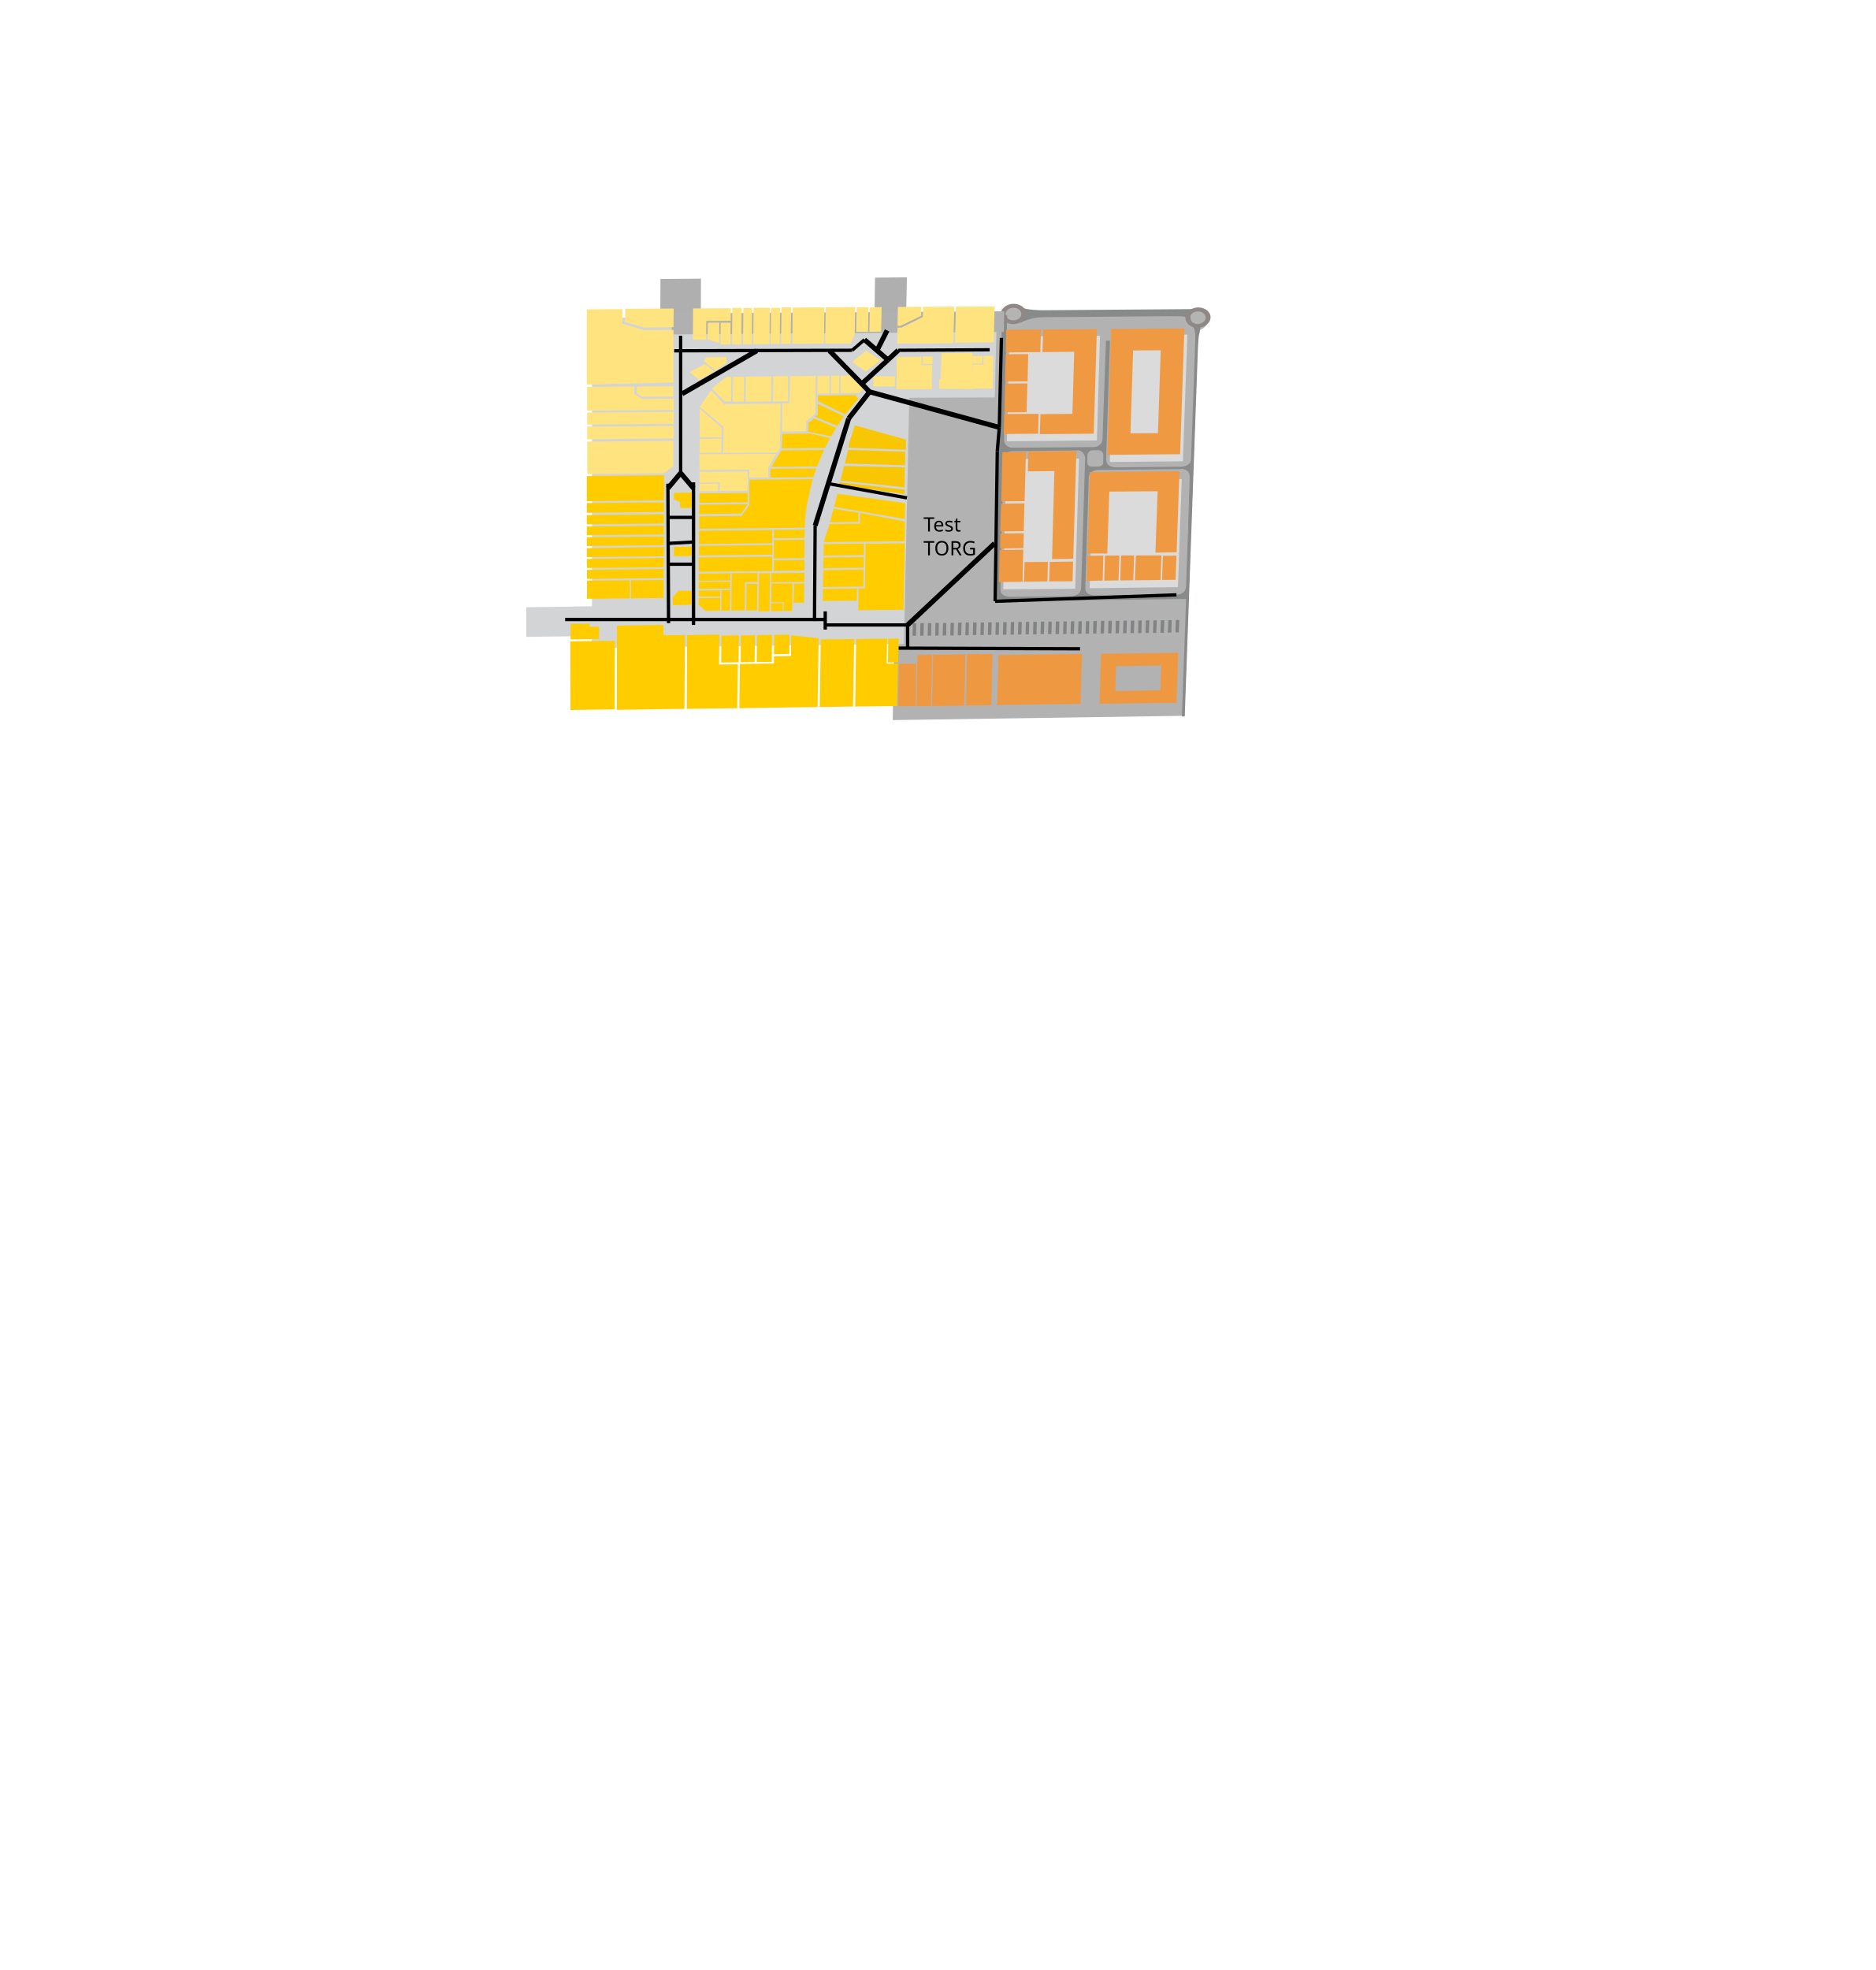
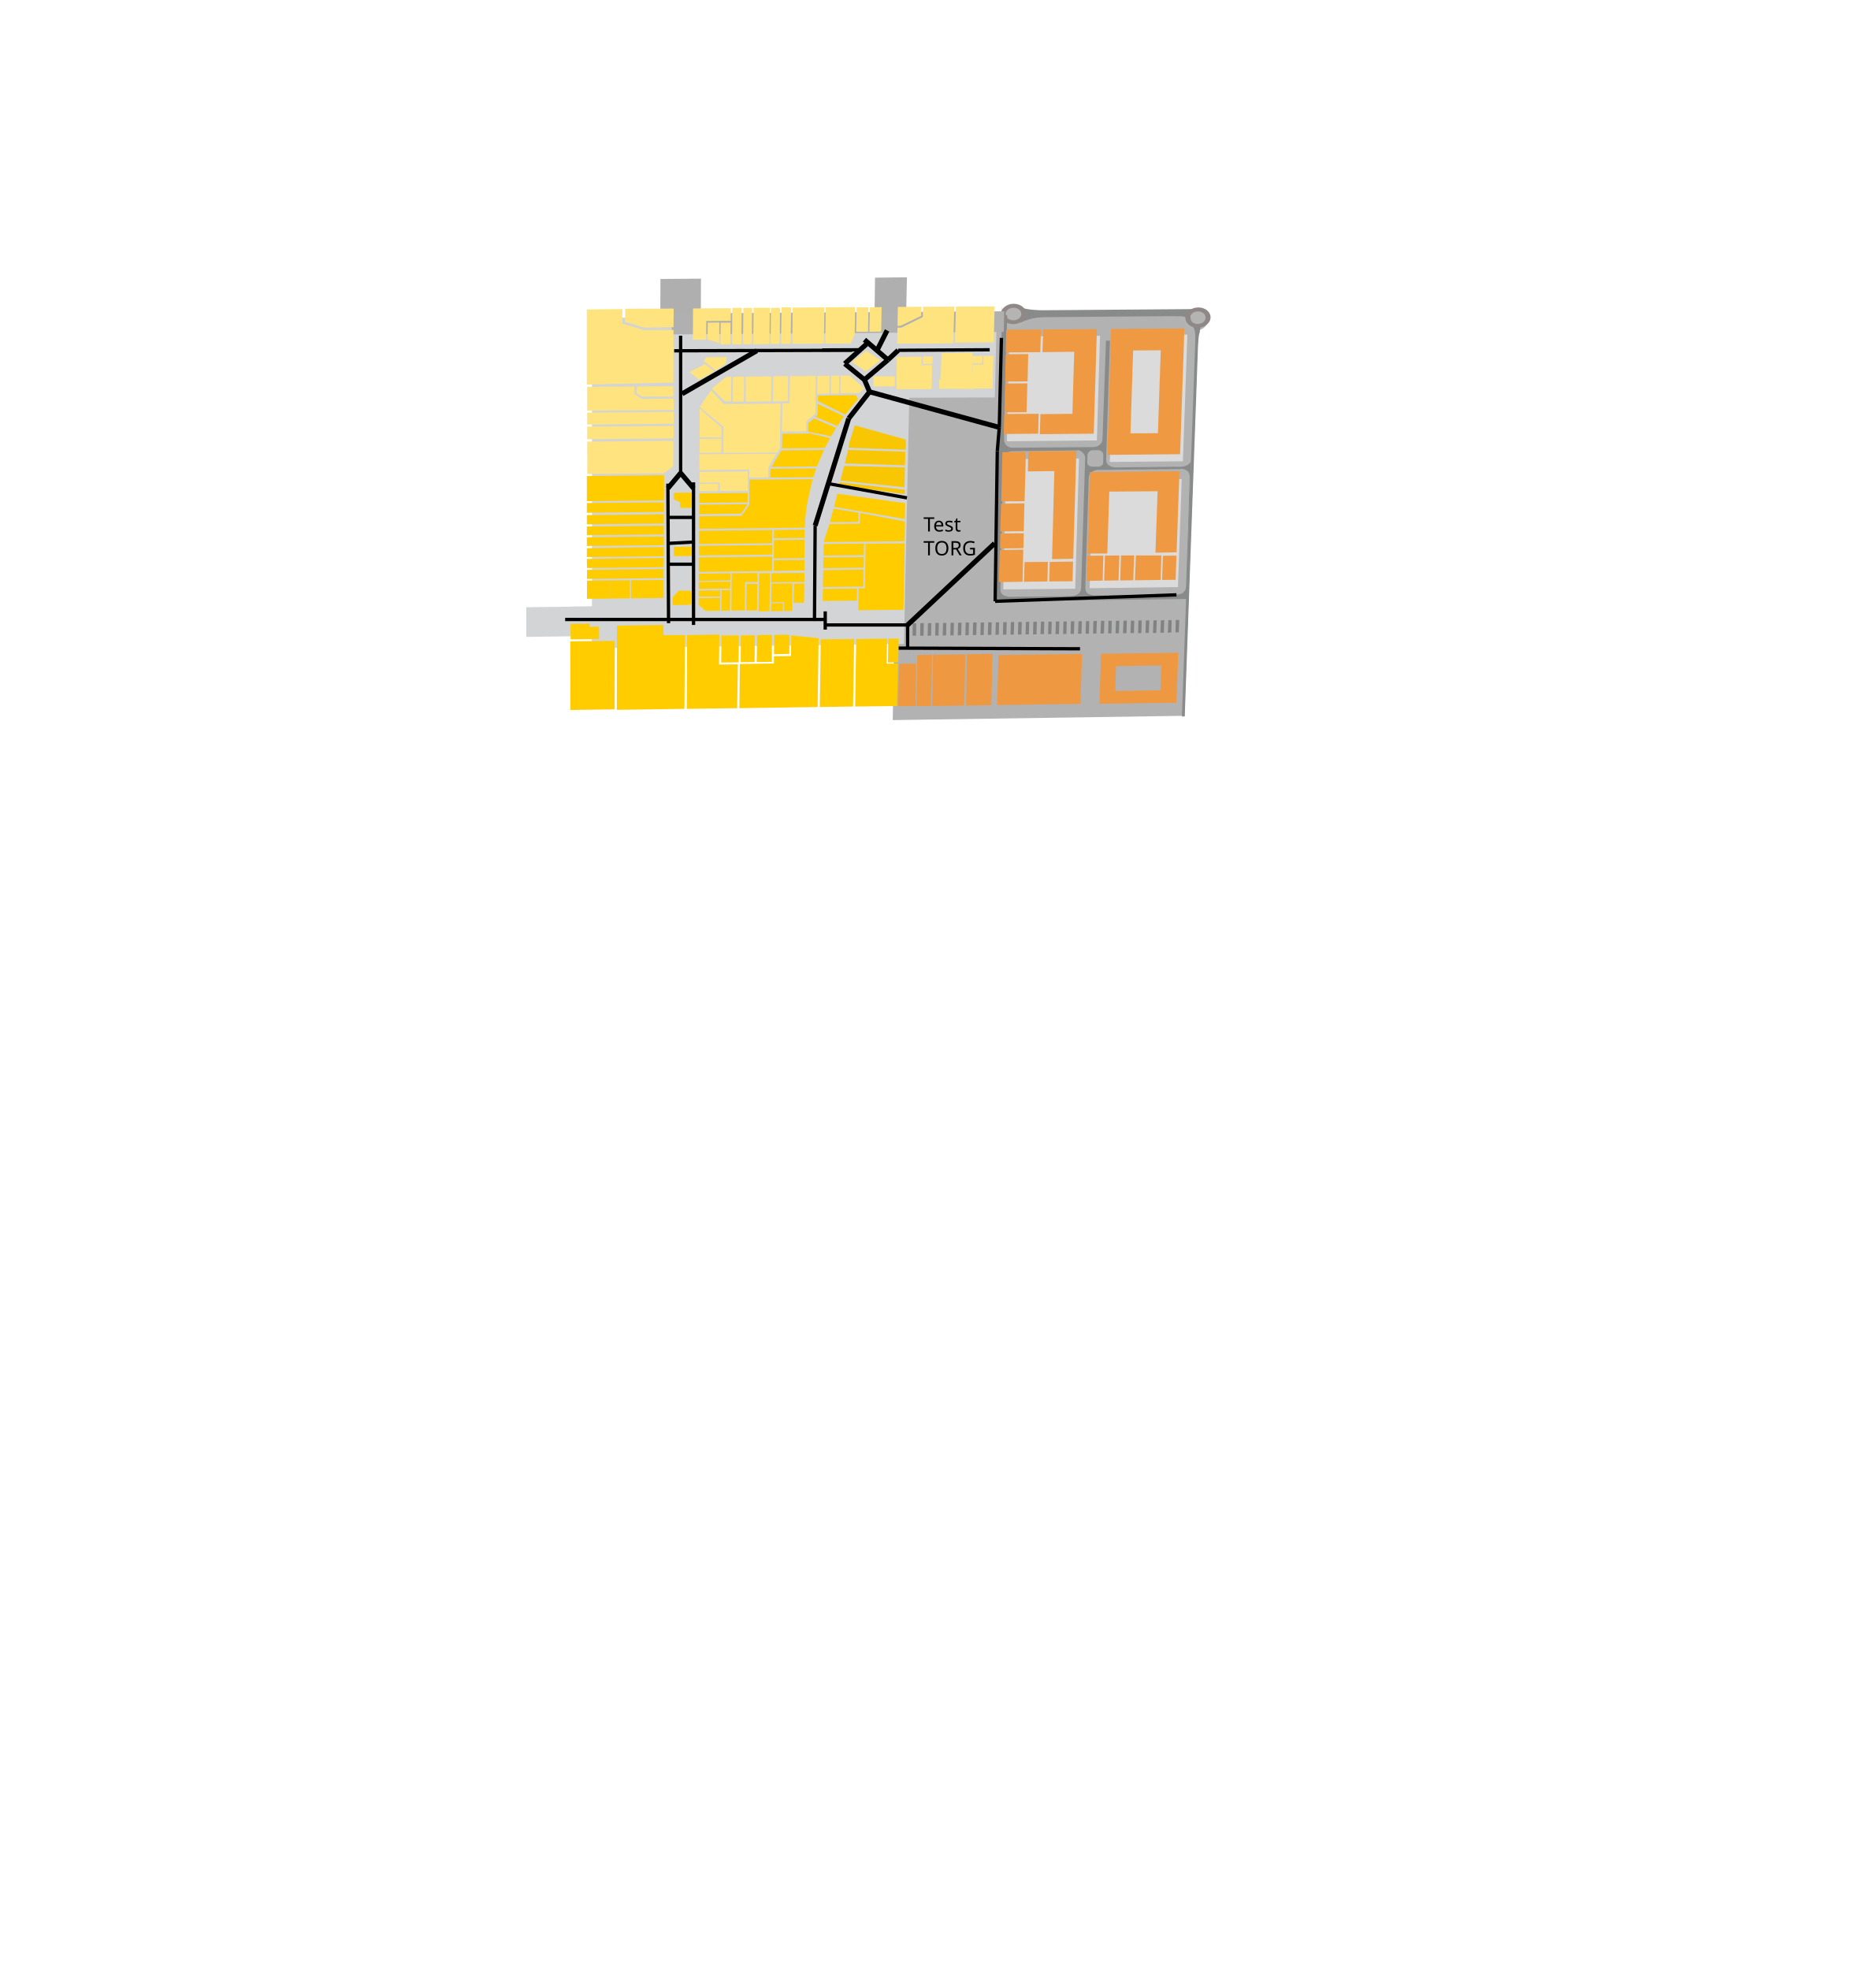
<svg xmlns="http://www.w3.org/2000/svg" version="1.1" id="svgroot" x="0px" y="0px" viewBox="261 -199.6 1133.9 1190.6" style="enable-background:new 261 -199.6 1133.9 1190.6;" xml:space="preserve">
  <g id="Layer_0">
    <g id="Level1_Floor">
      <polygon style="fill:#B2B2B2;" points="800.6,235.6 804.9,-5.3 869.4,-5.7 869.2,-9 985.5,-9.9 976.9,233   " />
      <path style="fill:#B4B4B3;" d="M874.3-1.7c-4,0-7.2-2.8-7.1-6.2c0.1-3.5,3.4-6.3,7.4-6.3s7.2,2.8,7.1,6.2    C881.6-4.5,878.3-1.7,874.3-1.7" />
      <path style="fill:#B4B4B3;" d="M983.8,0.1c-4,0-7.1-2.8-7-6.2c0.1-3.5,3.5-6.3,7.4-6.3c4,0,7.1,2.8,7,6.2    C991.1-2.7,987.8,0.1,983.8,0.1" />
      <path style="fill:#898A8A;" d="M866.3,6.6c0.2-9.3,0.3-17.6,0.4-21.4c-0.1,4.7,2.9,5.9,3.1,6l-1.9,75l0.1,1l0.3,0.9l0.4,0.8    l0.6,0.7l0.8,0.6l0.9,0.4l0.9,0.3l1,0.1l49.2-0.4l1-0.1l1-0.3l0.9-0.5l0.8-0.6l0.7-0.7l0.5-0.8l0.3-0.9l0.1-1l2.1-59.4    c0.1,0,0.6,0,2.4,0c-0.1,2.4-2.2,68.3-2.3,71.7l0.1,1.1l0.3,1.1l0.6,0.9l0.7,0.6l0.9,0.5l0.9,0.3l1.1,0.3l1.1,0.1l34.8-0.4h5.1    l0.9-0.1l1.1-0.3l0.9-0.3l0.9-0.5l0.8-0.6l0.7-0.9l0.4-1.1l-2.6,79.9l-0.1,3.8l-115.7,1.4C862.6,159.6,866.1,11.8,866.3,6.6     M974.4,83.9L924,84.4l-1.1,0.3L922,85l-0.9,0.5l-0.8,0.6l-0.7,0.9l-0.4,1.1l-0.1,1.1l-2.1,66.5l0.1,1.1l0.3,1l0.6,0.8l0.7,0.6    l0.9,0.4l0.9,0.3l1.1,0.3l1.1,0.1l49.4-0.4l2.2-0.5l0.7-0.2l0.9-0.5l0.7-0.6l0.7-0.9l0.4-1.1l0.2-1.1l1.2-33.8l1-32.7l-0.1-1.1    l-0.3-1.1l-0.6-0.9l-0.7-0.6l-0.9-0.5l-0.9-0.3l-1.1-0.3L974.4,83.9 M867.7,77.1l-0.1,0.8l-1.9,78.6l0.1,1.1l0.3,1l0.6,0.8    l0.7,0.6l0.9,0.4l0.9,0.3l1.1,0.3l1.1,0.1l37.1-0.4l1.1-0.1l1.1-0.3l0.9-0.3l0.9-0.5l0.7-0.6l0.7-0.9l0.4-1.1l0.2-1.5l2.4-78.1    l-0.1-0.8l-0.2-0.8l-0.4-0.8l-0.5-0.7l-0.6-0.6l-0.7-0.5l-0.8-0.4l-0.8-0.2l-0.8,0.1l-39.2,0.5l-0.9,0.1l-0.9,0.2l-0.8,0.4    l-0.7,0.5l-0.6,0.6l-0.5,0.7l-0.4,0.8L867.7,77.1 M918.3,75.3l-0.1,4.9c0,1.2,1.3,2.2,2.9,2.2h3.7c1.6,0,3-1,3-2.2l0.1-4.9    c0-1.2-1.2-2.8-2.9-2.8h-3.7C919.8,72.5,918.4,74.1,918.3,75.3 M973,159.8l0.8-0.2l-1.4,0.3L973,159.8" />
      <path style="fill:#898A8A;" d="M879.2-8.7c0.5-3.1-1.3-3.7-1.2-5.3c3.3,1.8,11.5,1.9,13.4,1.9l91.7-0.7c1.8,0-2.4,2.5-2.6,4.1    c-0.1,0.6,0.2,3.1,1.2,4.1s4.7,1.3,4.8,1.9c0.2,3.4-0.9,4.5-1.1,8c-0.1,2.3-0.3,4.5-0.3,4.6c-7.1,198.6-7.9,221.5-8,223.5h-1.7    L983,19.5c0-0.6,0.5-11.9,0.5-15.1c0-5.6-1.2-6.9-4-8.7c-1.4-0.9-0.4-3.7-3.1-4c-1.5-0.2-4.2-0.2-7-0.2c-0.3,0-0.6,0-0.9,0    c-1.6,0-2.7,0-3.7,0l-72.6,0.6c-1.4,0-9.1,0.2-14.6,3.6C877.6-4.2,878.7-5.4,879.2-8.7" />
      <polygon style="fill:#AFAFAF;" points="789.6,-9.7 789.9,-31.8 809.2,-32 808.7,-9.9   " />
      <polygon style="fill:#AFAFAF;" points="660.1,-7.7 660.2,-31 684.7,-31.2 684.6,-7.9   " />
      <polygon style="fill:#D2D4D5;" points="579.1,185.3 579.1,167.4 609.9,167 610,184.9   " />
      <polygon style="fill:#D2D4D5;" points="618.7,192.1 618.7,181.5 607.3,181.6 607.2,167 618.8,166.8 618.8,-7.5 863.5,-9.2    862.3,40.6 810.6,40.8 807.4,189.6   " />
      <path style="fill:#8F8886;" d="M873.7-16c4.2,0,7.6,2.7,7.5,6.1s-3.6,6.2-7.8,6.2s-7.6-2.7-7.5-6.1S869.5-16,873.7-16 M873.5-6    c2.6,0,4.8-1.7,4.8-3.8c0.1-2.1-2-3.8-4.7-3.8c-2.6,0-4.8,1.7-4.8,3.8C868.8-7.7,870.9-6,873.5-6" />
      <path style="fill:#8F8886;" d="M985.3-13.8c4.2,0,7.5,2.7,7.4,6.1s-3.6,6.2-7.8,6.2s-7.5-2.7-7.4-6.1    C977.6-11,981.1-13.8,985.3-13.8 M984.9-3.8c2.6,0,4.8-1.7,4.8-3.8c0.1-2.1-2-3.8-4.6-3.8s-4.8,1.7-4.9,3.8    C980.3-5.5,982.3-3.8,984.9-3.8" />
      <path style="fill:#898A8A;" d="M985.1,10c-7.1,198.6-7.9,221.5-8,223.5C977.2,231.5,978,208.6,985.1,10" />
      <polygon style="fill:#DADBDA;" points="919.6,155.9 921.5,90.4 975.3,89.9 973,155.2   " />
      <polygon style="fill:#DADBDA;" points="867.4,156.6 869.3,77.9 913.2,77.5 910.9,156.2   " />
      <polygon style="fill:#DADBDA;" points="869.6,67.1 871.1,3.8 925.9,3.3 924,66.6   " />
      <polygon style="fill:#DADBDA;" points="931.8,79.6 934.2,3 978.7,2.6 976,79.2   " />
      <polygon style="fill:#B0B0B0;" points="667,2.5 667.1,-10.2 868,-11.5 867.7,1   " />
      <g>
        <polygon style="fill:#818283;" points="948.9,183 949.1,175.4 951.1,175.4 950.9,183    " />
        <polygon style="fill:#818283;" points="953.4,182.9 953.6,175.4 955.7,175.3 955.4,182.9    " />
        <polygon style="fill:#818283;" points="957.9,182.9 958.2,175.3 960.2,175.3 959.9,182.9    " />
        <polygon style="fill:#818283;" points="962.4,182.8 962.7,175.3 964.7,175.2 964.5,182.8    " />
        <polygon style="fill:#818283;" points="966.9,182.8 967.2,175.2 969.2,175.2 969,182.6    " />
        <polygon style="fill:#818283;" points="971.5,182.6 971.7,175.1 973.8,175.1 973.5,182.6    " />
        <polygon style="fill:#818283;" points="944.3,183 944.6,175.5 946.6,175.5 946.4,183    " />
        <polygon style="fill:#818283;" points="939.8,183.1 940.1,175.5 942.1,175.5 941.9,183.1    " />
        <polygon style="fill:#818283;" points="930.8,183.2 931,175.6 933,175.6 932.8,183.2    " />
        <polygon style="fill:#818283;" points="935.3,183.2 935.5,175.6 937.6,175.6 937.3,183.1    " />
        <polygon style="fill:#818283;" points="917.2,183.4 917.4,175.8 919.4,175.8 919.2,183.4    " />
        <polygon style="fill:#818283;" points="921.7,183.3 921.9,175.8 924,175.6 923.7,183.3    " />
        <polygon style="fill:#818283;" points="926.2,183.3 926.5,175.6 928.5,175.6 928.3,183.2    " />
        <polygon style="fill:#818283;" points="908.1,183.5 908.3,175.9 910.4,175.9 910.1,183.5    " />
        <polygon style="fill:#818283;" points="912.6,183.4 912.9,175.9 914.9,175.8 914.7,183.4    " />
        <polygon style="fill:#818283;" points="876.3,183.9 876.5,176.3 878.6,176.3 878.4,183.9    " />
        <polygon style="fill:#818283;" points="880.9,183.8 881.1,176.3 883.1,176.2 882.9,183.8    " />
        <polygon style="fill:#818283;" points="885.4,183.8 885.6,176.2 887.7,176.2 887.5,183.8    " />
        <polygon style="fill:#818283;" points="889.9,183.6 890.2,176.1 892.2,176.1 892,183.6    " />
        <polygon style="fill:#818283;" points="894.5,183.6 894.7,176.1 896.7,176.1 896.5,183.6    " />
        <polygon style="fill:#818283;" points="899,183.6 899.2,176 901.3,176 901.1,183.6    " />
        <polygon style="fill:#818283;" points="903.6,183.6 903.8,176 905.8,176 905.6,183.5    " />
        <polygon style="fill:#818283;" points="871.8,184 872,176.4 874,176.3 873.8,183.9    " />
        <polygon style="fill:#818283;" points="849,184.2 849.2,176.6 851.3,176.6 851.1,184.2    " />
        <polygon style="fill:#818283;" points="853.6,184.2 853.8,176.6 855.8,176.6 855.6,184.2    " />
        <polygon style="fill:#818283;" points="858.1,184.1 858.3,176.5 860.4,176.5 860.2,184.1    " />
        <polygon style="fill:#818283;" points="862.7,184.1 862.9,176.5 864.9,176.5 864.7,184    " />
        <polygon style="fill:#818283;" points="867.2,184 867.4,176.4 869.5,176.4 869.3,184    " />
        <polygon style="fill:#818283;" points="844.5,184.3 844.7,176.6 846.7,176.6 846.5,184.3    " />
        <polygon style="fill:#818283;" points="830.8,184.5 831,176.9 833,176.9 832.9,184.4    " />
        <polygon style="fill:#818283;" points="835.4,184.4 835.6,176.8 837.6,176.8 837.4,184.4    " />
        <polygon style="fill:#818283;" points="839.9,184.4 840.1,176.8 842.2,176.6 842,184.3    " />
        <polygon style="fill:#818283;" points="826.3,184.5 826.4,176.9 828.5,176.9 828.3,184.5    " />
        <polygon style="fill:#818283;" points="821.7,184.6 821.9,177 823.9,177 823.8,184.6    " />
        <polygon style="fill:#818283;" points="812.6,184.6 812.7,177.1 814.8,177.1 814.7,184.6    " />
        <polygon style="fill:#818283;" points="817.2,184.6 817.3,177 819.4,177 819.2,184.6    " />
      </g>
    </g>
  </g>
  <g id="Layer_1">
    <g id="Level_1_areas">
      <g>
        <path style="fill:#898A8A;" d="M867-12.9L867-12.9c0.8,2.5,2.6,3.2,2.7,3.3C869.6-9.7,867.8-10.4,867-12.9" />
        <path style="fill:#898A8A;" d="M929.3,5.5L929.3,5.5L929.3,5.5z" />
        <path style="fill:#898A8A;" d="M986.5-3.4c0.2,3.4-0.9,4.5-1.1,8C985.5,1.1,986.6,0,986.5-3.4" />
        <polygon style="fill:#FFE37E;" points="693.6,24.4 686.4,18.6 687.9,16.3 700.1,16.2 700,19.7    " />
        <polygon style="fill:#FFE37E;" points="683.5,29.9 677.8,25.3 687.1,20.4 692.8,24.9    " />
        <polygon style="fill:#FFE37E;" points="784.3,24.9 776,19.2 784.5,12.4 793.2,18.1    " />
        <polygon style="fill:#FFE37E;" points="788.9,34 789,27.9 801.9,27.8 801.8,33.9    " />
        <polygon style="fill:#FFE37E;" points="650.6,-1.6 638.8,-5 638.9,-13 668.2,-13.1 668.1,-1.9    " />
        <polygon style="fill:#FFE37E;" points="615.7,32.8 615.7,-12.6 637.2,-12.8 637.1,-4 650.5,-0.1 668.1,-0.2 668,31.6    " />
        <polygon style="fill:#FFE37E;" points="667.9,40.1 649.1,40.1 645.8,38.1 646,34 668,33.8    " />
        <polygon style="fill:#FFE37E;" points="615.9,48.6 615.9,34.2 644.5,34 644.4,38.4 649,41.5 668.2,41.3 668.2,48.2    " />
        <polygon style="fill:#FFE37E;" points="615.9,57 615.9,49.8 668.2,49.3 668.2,56.5    " />
        <polygon style="fill:#FFE37E;" points="615.9,65.9 615.9,58.2 668.2,57.8 668.1,65.4    " />
        <polygon style="fill:#FFE37E;" points="616,86.9 615.9,67.3 668,66.8 667.9,82.2 662.2,86.4    " />
        <polygon style="fill:#FFE37E;" points="687.8,5.7 679.8,5.7 679.9,-13.2 702.7,-13.3 702.7,-5.7 687.9,-5.6    " />
        <polygon style="fill:#FFE37E;" points="695.7,7.6 688.7,5.6 688.8,-4.6 695.8,-4.7    " />
        <polygon style="fill:#FFE37E;" points="702.5,8.5 696.5,8.5 696.6,-4.6 702.6,-4.6    " />
        <polygon style="fill:#FFE37E;" points="709.1,8.5 703.5,8.5 703.6,-13.5 709.3,-13.6    " />
        <polygon style="fill:#FFE37E;" points="710.1,8.5 710.3,-13.5 715.6,-13.5 715.4,8.4    " />
        <polygon style="fill:#FFE37E;" points="726.1,8.3 716.3,8.4 716.5,-13.6 726.3,-13.6    " />
        <polygon style="fill:#FFE37E;" points="726.8,8.3 727,-13.5 732.5,-13.6 732.3,8.3    " />
        <polygon style="fill:#FFE37E;" points="733.1,8.3 733.4,-13.9 739.2,-13.9 738.9,8.2    " />
        <polygon style="fill:#FFE37E;" points="739.9,8.2 740.1,-13.7 759.3,-13.9 759,8.1    " />
        <polygon style="fill:#FFE37E;" points="759.8,8.1 760.1,-13.9 777.9,-14 777.6,2.4 775.2,8    " />
        <polygon style="fill:#FFE37E;" points="778.5,0.9 778.8,-13.9 785.9,-13.9 785.7,0.9    " />
        <polygon style="fill:#FFE37E;" points="786.5,0.9 786.8,-13.9 793.9,-14 793.6,0.8    " />
        <polygon style="fill:#FFE37E;" points="699,43 691.3,35.2 700.1,28.1 703,28.1 702.9,43    " />
        <polygon style="fill:#FFE37E;" points="703.9,43.2 704,28.1 710.8,28 710.6,43.2    " />
        <polygon style="fill:#FFE37E;" points="711.7,43.2 711.8,28 727.2,27.9 727.1,43    " />
        <polygon style="fill:#FFE37E;" points="728.2,43.1 728.4,27.8 737.3,27.7 737.3,42.9    " />
        <polygon style="fill:#FFE37E;" points="697.1,64.7 683.9,64.7 683.9,47.3 697.2,58.9    " />
        <polygon style="fill:#FFE37E;" points="683.8,74.1 683.9,65.6 697.1,65.5 697,74    " />
        <polygon style="fill:#FFE37E;" points="733.6,61.2 733.9,44.1 738.2,44.1 738.5,27.7 754,27.6 753.9,50.4 748.3,55 748.3,61.1        " />
        <polygon style="fill:#FFE37E;" points="730.8,74 698.1,74.1 698.3,58.4 683.9,46.3 690.8,36.3 698.5,44.6 732.8,44.3 732.4,71.4        " />
        <polygon style="fill:#FFE37E;" points="755,38.4 755.1,27.6 762.4,27.5 762.3,38.3    " />
        <polygon style="fill:#FFE37E;" points="763.2,38.3 763.4,27.5 768.3,27.4 768.1,38.3    " />
        <polygon style="fill:#FFE37E;" points="683.7,97.3 683.8,92.8 695.1,92.7 695.1,97.2    " />
        <polygon style="fill:#FFE37E;" points="725.4,88.9 713.8,89 713.9,84.2 683.8,84.5 683.7,78.4 683.7,74.9 698.3,74.8 730.2,74.7     725.4,82.9    " />
        <polygon style="fill:#FFE37E;" points="712.9,97 696,97.1 696.1,92 683.8,92.1 683.8,85.6 713,85.3    " />
        <polygon style="fill:#FFE37E;" points="778.6,38 769,38 769.1,27.4 774.7,27.4 783.1,34.9 783.2,35 780.8,37.6    " />
        <polygon style="fill:#FFE37E;" points="803.5,-2.7 803.7,-14.1 817.9,-14.2 817.8,-8.7 805.3,-2.7    " />
        <polygon style="fill:#FFE37E;" points="824.7,8 803.3,8 803.5,-1.6 805.8,-1.6 818.8,-8 818.9,-14.2 837.8,-14.3 837.2,7.8     " />
        <polygon style="fill:#FFE37E;" points="860.5,7.3 860.6,7.3 838.3,7.5 838.4,1 838.8,-14.3 862.2,-14.4 861.6,7.3    " />
        <polygon style="fill:#FFE37E;" points="818.7,20.4 818.8,15.8 824.7,15.8 824.6,20.3    " />
        <polygon style="fill:#FFE37E;" points="848.8,20.2 848.9,15.6 854.8,15.5 854.7,20.1    " />
        <polygon style="fill:#FFE37E;" points="850,35.5 829.3,35.2 830.1,13.8 848.9,13.6 848.9,25.9 849.8,26    " />
        <polygon style="fill:#FFE37E;" points="802.8,35.6 803.1,16.1 818.1,16 818,21.1 824.4,21 824.2,35.6    " />
        <polygon style="fill:#FFCC00;" points="605.9,186.8 605.9,177.4 617.4,177.3 617.4,179.2 623.1,179.1 623.1,186.6    " />
        <polygon style="fill:#FFCC00;" points="605.8,229.5 605.7,188 632.6,187.7 632.5,229.1    " />
        <polygon style="fill:#FFCC00;" points="633.8,229.4 633.9,178.5 662,178.1 662,184.3 675,184.2 674.7,228.8    " />
        <polygon style="fill:#FFCC00;" points="696.9,200.8 697.1,184.5 707.6,184.4 707.4,200.7    " />
        <polygon style="fill:#FFCC00;" points="676.1,228.8 676.3,184.2 695.8,183.9 695.6,202 707,201.9 706.6,228.4    " />
        <polygon style="fill:#FFCC00;" points="708.7,200.6 708.8,184.4 717.3,184.3 717.1,200.5    " />
        <polygon style="fill:#FFCC00;" points="728.8,195.8 729,184.1 738.2,184 738.1,195.6    " />
        <polygon style="fill:#FFCC00;" points="718.4,200.5 718.6,184.2 727.6,184.1 727.5,200.4    " />
        <polygon style="fill:#FFCC00;" points="707.9,228.4 708.2,201.7 728.8,201.4 728.8,197 739.1,196.9 739.2,184.4 755.8,186.1     755.2,227.7    " />
        <polygon style="fill:#FFCC00;" points="756.5,227.7 757.1,186.8 777.3,186.6 776.6,227.4    " />
        <polygon style="fill:#FFCC00;" points="797.7,200.8 797.9,186.4 804.2,186.3 803.9,200.7    " />
        <polygon style="fill:#FFCC00;" points="777.9,227.4 778.5,186.6 797.2,186.4 796.9,201.5 803.8,201.4 803.2,227.1    " />
        <polygon style="fill:#FFCC00;" points="771.9,51 755.4,42.8 755.4,39.5 778.2,39.2 779.7,41.5 776.9,44.7    " />
        <polygon style="fill:#FFCC00;" points="767.1,57.9 753.7,52.2 755.3,51 755.3,44.5 771.1,52    " />
        <polygon style="fill:#FFCC00;" points="763.4,64.1 749.5,61.3 749.5,56.1 753,53.3 766.4,59    " />
        <polygon style="fill:#FFCC00;" points="759.6,71.1 733.7,71.4 733.8,62.6 750.8,62.4 762.7,65.2    " />
        <polygon style="fill:#F9C603;" points="808.5,72.2 774,71 774.2,68.4 777.7,57.5 808.6,66.1    " />
        <polygon style="fill:#F9C603;" points="808,81.6 771.6,80.5 773.7,72.3 808.2,73.4    " />
        <polygon style="fill:#FFCC00;" points="754.8,82.3 727.2,82.6 733.3,72.6 759.1,72.3    " />
        <polygon style="fill:#FFCC00;" points="726.6,89 726.7,83.7 754.4,83.5 752.6,88.8    " />
        <polygon style="fill:#FFCC00;" points="683.7,104.3 683.7,98.6 712.9,98.3 712.9,104    " />
        <polygon style="fill:#FFCC00;" points="683.6,111.1 683.7,105.4 712.9,105.1 709,110.8    " />
        <polygon style="fill:#FFCC00;" points="747.4,119.3 683.6,120 683.6,112.4 709.2,112.2 713.8,105.7 713.9,105.3 714,90.3     752.3,90 751.4,93.2 748.8,105.2 748.6,106.4 748.1,110.4 747.6,114.9    " />
        <polygon style="fill:#F9C603;" points="807.7,94.9 769,90.8 771.2,82 807.9,82.9    " />
        <polygon style="fill:#F9C603;" points="807.8,99 768,93.6 768.7,91.9 807.9,96.4    " />
        <polygon style="fill:#FFCC00;" points="762.7,116 764.8,107.8 779.9,110.3 779.8,115.8    " />
        <polygon style="fill:#FFCC00;" points="807.9,114.1 765.1,106.7 767.2,98.8 808.1,104.5    " />
        <polygon style="fill:#FFCC00;" points="758.9,128 760.2,123.8 762.4,117.1 780.8,116.9 780.9,110.4 808,115.6 807.8,127.5    " />
        <polygon style="fill:#FFCC00;" points="758.8,136.2 758.9,129.2 783.2,128.9 783.1,135.9    " />
        <polygon style="fill:#FFCC00;" points="758.6,143.8 758.7,137.3 783.1,137.1 783,143.5    " />
        <polygon style="fill:#FFCC00;" points="758.4,155.2 758.6,145 782.9,144.6 782.8,154.9    " />
        <polygon style="fill:#FFCC00;" points="758.3,163.6 758.4,156.3 779,156.1 778.9,163.4    " />
        <polygon style="fill:#FFCC00;" points="779.8,169.2 780,156 783.8,156 784.2,129 807.9,128.8 807.1,168.9    " />
        <polygon style="fill:#FFCC00;" points="683.5,129.2 683.5,121.2 727.8,120.7 727.7,128.7    " />
        <polygon style="fill:#FFCC00;" points="728.8,125.7 728.8,120.7 747.4,120.5 747.3,125.5    " />
        <polygon style="fill:#FFCC00;" points="683.5,136.1 683.5,130.3 727.9,129.8 727.8,135.6    " />
        <polygon style="fill:#FFCC00;" points="728.7,137.9 728.8,126.8 747.3,126.6 747.2,137.7    " />
        <polygon style="fill:#FFCC00;" points="683.4,146 683.4,137.3 727.8,136.8 727.7,145.5    " />
        <polygon style="fill:#FFCC00;" points="728.7,145.4 728.8,139 747.3,138.8 747.2,145.2    " />
        <polygon style="fill:#FFCC00;" points="683.4,151.5 683.4,147.1 702.4,146.9 702.4,151.2    " />
        <polygon style="fill:#FFCC00;" points="683.4,156.3 683.4,152.1 702.4,152 702.3,156.1    " />
        <polygon style="fill:#FFCC00;" points="683.3,161 683.3,157.3 696.3,157.2 696.3,160.9    " />
        <polygon style="fill:#FFCC00;" points="687.4,169.6 683.3,166 683.3,161.9 696.3,161.7 696.2,169.5    " />
        <polygon style="fill:#FFCC00;" points="697,169.5 697.1,157.1 702.3,157 702.2,169.4    " />
        <polygon style="fill:#FFCC00;" points="703.1,169.4 703.3,146.8 718.8,146.7 718.9,152.1 711.3,152.2 711.1,169.3    " />
        <polygon style="fill:#FFCC00;" points="712.1,169.4 712.3,153.3 718.7,153.3 718.6,169.3    " />
        <polygon style="fill:#FFCC00;" points="719.5,169.9 719.8,146.9 726.4,146.8 726.1,169.8    " />
        <polygon style="fill:#FFCC00;" points="727.1,152.3 727.2,146.8 747.2,146.6 747.2,152.1    " />
        <polygon style="fill:#FFCC00;" points="727.1,169.8 727.1,165 734.2,164.9 734.1,169.7    " />
        <polygon style="fill:#FFCC00;" points="734.7,169.7 734.8,164.3 727.2,164.4 727.3,153.1 740,153 739.8,169.6    " />
        <polygon style="fill:#FFCC00;" points="740.7,164.7 740.9,153.2 747.1,153.1 747,164.7    " />
        <polygon style="fill:#FFCC00;" points="615.7,103.3 615.7,88.1 662.4,87.6 662.3,102.8    " />
        <polygon style="fill:#FFCC00;" points="615.7,110.3 615.7,104.4 662.3,104 662.3,109.8    " />
        <polygon style="fill:#FFCC00;" points="615.7,117.3 615.7,111.7 662.3,111.2 662.2,116.8    " />
        <polygon style="fill:#FFCC00;" points="615.7,123.9 615.7,118.6 662.2,118.1 662.2,123.4    " />
        <polygon style="fill:#FFCC00;" points="615.7,130.4 615.7,125.1 662.2,124.6 662.2,129.9    " />
        <polygon style="fill:#FFCC00;" points="615.7,137.1 615.7,131.7 662.2,131 662.2,136.6    " />
        <polygon style="fill:#FFCC00;" points="662.1,143.2 615.8,143.7 615.7,138.2 662.2,137.6    " />
        <polygon style="fill:#FFCC00;" points="615.8,150.3 615.8,144.8 662.1,144.3 662.1,149.8    " />
        <polygon style="fill:#FFCC00;" points="615.8,162.3 615.8,151.3 630,151.2 630,162.2    " />
        <polygon style="fill:#FFCC00;" points="629.9,162.1 630,151.2 641.7,151.1 641.7,162    " />
        <polygon style="fill:#FFCC00;" points="642.4,162 642.4,151.1 662.1,150.9 662.1,161.8    " />
        <polygon style="fill:#EE9941;" points="814.5,227.1 803.9,227.2 804.4,201.6 814.7,201.5    " />
        <polygon style="fill:#EE9941;" points="823.7,227.1 815,227.1 815.4,201.6 815.5,196.3 824.4,196.1    " />
        <polygon style="fill:#EE9941;" points="824.4,227.1 825,196.1 844.5,195.9 843.8,226.8    " />
        <polygon style="fill:#EE9941;" points="844.9,226.8 845.5,195.8 860.9,195.6 860.2,226.6    " />
        <polygon style="fill:#EE9941;" points="863.7,226.5 864.5,196.3 915,195.6 914.1,225.8    " />
        <path style="fill:#EE9941;" d="M972.1,225.1l-46.5,0.6l0.9-30.2l46.7-0.6L972.1,225.1z M935.6,203l-0.5,15l27.3-0.4l0.5-15     L935.6,203" />
        <polygon style="fill:#EF9A42;" points="868.9,13.4 869.2,-0.3 890.2,-0.5 889.8,13.2    " />
        <polygon style="fill:#EF9A42;" points="868.5,31 868.9,14.5 882.5,14.4 882.1,30.9    " />
        <polygon style="fill:#EF9A42;" points="868.1,49.6 868.5,32.2 882,32.1 881.5,49.5    " />
        <polygon style="fill:#EF9A42;" points="867.7,62.7 868,50.6 888.8,50.5 888.5,62.5    " />
        <polygon style="fill:#EF9A42;" points="889.5,62.8 889.9,50.7 909.2,50.5 910.3,13 891.1,13.2 891.6,-0.5 924,-0.7 922.1,62.5        " />
        <path style="fill:#EF9A42;" d="M974.3,74.9l-44,0.4l2.3-76.1l44.3-0.3L974.3,74.9z M945.9,12.2l-1.6,50.1l16.6-0.1l1.7-50.1     L945.9,12.2" />
        <polygon style="fill:#EF9A42;" points="866.2,103.4 866.9,73.7 881.1,73.5 880.3,103.3    " />
        <polygon style="fill:#EF9A42;" points="865.6,121.6 866.1,104.8 880.2,104.6 879.8,121.4    " />
        <polygon style="fill:#EF9A42;" points="865.5,131.9 865.7,122.8 879.8,122.7 879.6,131.7    " />
        <polygon style="fill:#EF9A42;" points="864.8,152.2 865.3,132.8 879.5,132.6 879.1,152    " />
        <polygon style="fill:#EF9A42;" points="896.9,138.3 898.3,85.1 882.3,85.3 882.5,73.2 911.6,73 909.7,138.1    " />
        <polygon style="fill:#EF9A42;" points="930.3,134.9 918.3,134.9 919.7,85.7 973.9,85.2 972.2,134.2 959.4,134.4 960.7,97.3     931.5,97.5    " />
        <polygon style="fill:#EF9A42;" points="879.9,152 880.3,140.1 894.4,140 894.1,151.8    " />
        <polygon style="fill:#EF9A42;" points="895.2,151.8 895.5,140 909.6,139.8 909.3,151.7    " />
        <polygon style="fill:#EF9A42;" points="917.8,151.5 918.2,136.3 927.9,136.2 927.5,151.3    " />
        <polygon style="fill:#EF9A42;" points="928.4,151.3 928.9,136.2 937.6,136.1 937.1,151.2    " />
        <polygon style="fill:#EF9A42;" points="938.1,151.2 938.6,136.1 946.5,136.1 946,151.1    " />
        <polygon style="fill:#EF9A42;" points="962.5,150.9 947,151.1 947.6,136.1 963,136.1    " />
        <polygon style="fill:#EF9A42;" points="963.4,150.9 963.9,136.3 972.1,136.2 971.6,150.8    " />
        <polygon style="fill:#FFCC00;" points="672.1,107.4 672,103.8 668.3,102.3 668.3,98.6 668.4,98.4 668.7,98.3 668.9,98.2     678.7,98.1 678.8,98.1 679.3,98.1 679.7,98.1 679.9,98.1 680.1,98.2 680.2,98.3 680.2,98.5 680.2,98.8 680.2,99.2 680.2,106.2     678.5,107.4    " />
        <polygon style="fill:#FFCC00;" points="668.2,166.1 667.9,166 667.8,166 667.7,165.9 667.6,165.7 667.6,161.4 671.2,157.4     676.2,157.4 676.5,157.4 677.4,157.4 678,157.4 678.3,157.5 678.5,157.6 678.7,157.8 678.8,157.9 678.9,158 679,158 679,158.1     679,158.3 679,158.4 679,164.9 679,165 679,165.1 678.9,165.2 678.8,165.4 678.7,165.5 678.7,165.5 678.5,165.6 678.3,165.8     677.8,165.9 677.4,165.9 675.4,166 674.8,166 674.3,166    " />
        <polygon style="fill:#FFCC00;" points="668.3,136.5 668.3,130.9 679.9,130.8 679.9,136.4    " />
      </g>
      <polygon style="fill:#EE9941;" points="819,208.2 821.1,207.8 820.1,204.9 818,205.2   " />
      <g>
        <polygon style="fill:#FFE37E;" points="828.6,35.3 861,35.2 861,34.5 861.4,15.5 855.5,15.5 855.4,20.7 849.1,20.8 848.8,29.7     828.6,29.8    " />
      </g>
    </g>
  </g>
  <g id="Layer_2">
    <path style="fill:none;stroke:#000000;stroke-width:2;stroke-miterlimit:10;" d="M664.7,95.5" />
    <path style="fill:none;stroke:#000000;stroke-width:2;stroke-miterlimit:10;" d="M665.1,173.7" />
    <path style="fill:none;stroke:#000000;stroke-width:2;stroke-miterlimit:10;" d="M680.2,95.5" />
    <line style="fill:none;stroke:#000000;stroke-width:3;stroke-miterlimit:10;" x1="664.7" y1="95.5" x2="672.4" y2="86.3" />
    <line style="fill:none;stroke:#000000;stroke-width:3;stroke-miterlimit:10;" x1="680.2" y1="95.5" x2="672.4" y2="86.3" />
    <line style="fill:none;stroke:#000000;stroke-width:2;stroke-miterlimit:10;" x1="672.4" y1="86.3" x2="672.4" y2="3.3" />
    <line style="fill:none;stroke:#000000;stroke-width:2;stroke-miterlimit:10;" x1="668.5" y1="12.4" x2="776.1" y2="12.1" />
    <line style="fill:none;stroke:#000000;stroke-width:3;stroke-miterlimit:10;" x1="673.3" y1="38.4" x2="718.4" y2="12.4" />
    <line style="fill:none;stroke:#000000;stroke-width:2;stroke-miterlimit:10;" x1="753.3" y1="175.7" x2="753.7" y2="118.1" />
    <line style="fill:none;stroke:#000000;stroke-width:3;stroke-miterlimit:10;" x1="753.7" y1="118.1" x2="774" y2="53.3" />
    <line style="fill:none;stroke:#000000;stroke-width:3;stroke-miterlimit:10;" x1="774" y1="53.3" x2="786.6" y2="37.2" />
-     <line style="fill:none;stroke:#000000;stroke-width:3;stroke-miterlimit:10;" x1="786.6" y1="37.2" x2="762.4" y2="12.4" />
    <line style="fill:none;stroke:#000000;stroke-width:2;stroke-miterlimit:10;" x1="809.2" y1="101.3" x2="761.7" y2="92.7" />
-     <line style="fill:none;stroke:#000000;stroke-width:2;stroke-miterlimit:10;" x1="776.1" y1="12.1" x2="783.5" y2="5.7" />
+     <path style="fill:none;stroke:#000000;stroke-width:2;stroke-miterlimit:10;" d="M783.5,5.7" />
+     <path style="fill:none;stroke:#000000;stroke-width:2;stroke-miterlimit:10;" d="M776.1,12.1" />
    <line style="fill:none;stroke:#000000;stroke-width:3;stroke-miterlimit:10;" x1="783.5" y1="5.7" x2="797.7" y2="17.9" />
-     <line style="fill:none;stroke:#000000;stroke-width:3;stroke-miterlimit:10;" x1="797.7" y1="17.9" x2="782.2" y2="32.1" />
+     <path style="fill:none;stroke:#000000;stroke-width:3;stroke-miterlimit:10;" d="M797.7,17.9" />
    <line style="fill:none;stroke:#000000;stroke-width:3;stroke-miterlimit:10;" x1="786.6" y1="37.2" x2="865" y2="58.7" />
    <line style="fill:none;stroke:#000000;stroke-width:2;stroke-miterlimit:10;" x1="866.3" y1="4.6" x2="865" y2="58.7" />
    <path style="fill:none;stroke:#000000;stroke-width:2;stroke-miterlimit:10;" d="M862.2,159.6" />
    <path style="fill:none;stroke:#000000;stroke-width:2;stroke-miterlimit:10;" d="M863.8,73" />
    <path style="fill:none;stroke:#000000;stroke-width:3;stroke-miterlimit:10;" d="M862.2,128.8" />
    <path style="fill:none;stroke:#000000;stroke-width:3;stroke-miterlimit:10;" d="M807.7,177.3" />
    <path style="fill:none;stroke:#000000;stroke-width:2;stroke-miterlimit:10;" d="M815,192.5" />
    <path style="fill:none;stroke:#000000;stroke-width:2;stroke-miterlimit:10;" d="M807.7,177.3" />
    <line style="fill:none;stroke:#000000;stroke-width:3;stroke-miterlimit:10;" x1="797.7" y1="17.9" x2="803.9" y2="12.1" />
    <line style="fill:none;stroke:#000000;stroke-width:2;stroke-miterlimit:10;" x1="803.9" y1="12.1" x2="859.2" y2="11.8" />
    <path style="fill:none;stroke:#000000;stroke-miterlimit:10;" d="M824.7,38.3" />
    <path style="fill:none;stroke:#000000;stroke-miterlimit:10;" d="M826.3,11.8" />
    <path style="fill:none;stroke:#000000;stroke-miterlimit:10;" d="M797.2,40.1" />
    <path style="fill:none;stroke:#000000;stroke-miterlimit:10;" d="M824.7,38.3" />
    <line style="fill:none;stroke:#000000;stroke-width:3;stroke-miterlimit:10;" x1="791.3" y1="11.8" x2="797.2" y2="0.1" />
    <path style="fill:none;stroke:#000000;stroke-width:2;stroke-miterlimit:10;" d="M752.3,174.8" />
    <line style="fill:none;stroke:#000000;stroke-width:2;stroke-miterlimit:10;" x1="665.1" y1="113.1" x2="679.8" y2="113.1" />
    <line style="fill:none;stroke:#000000;stroke-width:2;stroke-miterlimit:10;" x1="665.1" y1="128.8" x2="679.8" y2="128" />
    <line style="fill:none;stroke:#000000;stroke-width:2;stroke-miterlimit:10;" x1="665.1" y1="141.4" x2="680.2" y2="141.4" />
    <path style="fill:none;stroke:#000000;stroke-width:2;stroke-miterlimit:10;" d="M862.5,163.8" />
    <line style="fill:none;stroke:#000000;stroke-width:2;stroke-miterlimit:10;" x1="862.5" y1="163.8" x2="972.1" y2="159.9" />
    <line style="fill:none;stroke:#000000;stroke-width:2;stroke-miterlimit:10;" x1="863.8" y1="73" x2="865" y2="58.7" />
    <path style="fill:none;stroke:#000000;stroke-width:2;stroke-miterlimit:10;" d="M855.8,11.8" />
    <line style="fill:none;stroke:#000000;stroke-width:2;stroke-miterlimit:10;" x1="602.6" y1="174.8" x2="759.8" y2="174.8" />
    <line style="fill:none;stroke:#000000;stroke-width:2;stroke-miterlimit:10;" x1="759.8" y1="178.1" x2="809.6" y2="178.1" />
    <path style="fill:none;stroke:#000000;stroke-width:3;stroke-miterlimit:10;" d="M860.9,134.1" />
    <path style="fill:none;stroke:#000000;stroke-width:3;stroke-miterlimit:10;" d="M809.6,178.1" />
    <line style="fill:none;stroke:#000000;stroke-width:2;stroke-miterlimit:10;" x1="809.6" y1="178.1" x2="809.6" y2="192.6" />
    <line style="fill:none;stroke:#000000;stroke-width:2;stroke-miterlimit:10;" x1="759.8" y1="169.9" x2="759.8" y2="180.9" />
    <line style="fill:none;stroke:#000000;stroke-width:2;stroke-miterlimit:10;" x1="804.2" y1="192.1" x2="913.8" y2="192.5" />
    <line style="fill:none;stroke:#000000;stroke-width:2;stroke-miterlimit:10;" x1="863.8" y1="73" x2="862.5" y2="163.8" />
    <line style="fill:none;stroke:#000000;stroke-width:3;stroke-miterlimit:10;" x1="809.6" y1="178.1" x2="862.2" y2="128.8" />
    <line style="fill:none;stroke:#000000;stroke-width:2;stroke-miterlimit:10;" x1="664.7" y1="92.7" x2="665.1" y2="177" />
    <line style="fill:none;stroke:#000000;stroke-width:2;stroke-miterlimit:10;" x1="680.2" y1="91.9" x2="680.2" y2="178.1" />
+     <line style="fill:none;stroke:#000000;stroke-width:3;stroke-miterlimit:10;" x1="786.6" y1="37.2" x2="783.5" y2="29.9" />
+     <line style="fill:none;stroke:#000000;stroke-width:3;stroke-miterlimit:10;" x1="783.5" y1="29.9" x2="797.7" y2="17.9" />
+     <line style="fill:none;stroke:#000000;stroke-width:3;stroke-miterlimit:10;" x1="783.5" y1="29.9" x2="771.6" y2="20.2" />
+     <line style="fill:none;stroke:#000000;stroke-width:3;stroke-miterlimit:10;" x1="771.6" y1="20.2" x2="784.7" y2="8.4" />
+     <line style="fill:none;stroke:#000000;stroke-width:2;stroke-miterlimit:10;" x1="758" y1="11.9" x2="781" y2="11.8" />
  </g>
  <g id="Layer_3">
    <rect x="819.2" y="113.1" style="fill:none;" width="37" height="26.3" />
    <text transform="matrix(1 0 0 1 819.1777 121.6194)" style="font-family:'ArialMT'; font-size:12px;">Test </text>
    <text transform="matrix(1 0 0 1 819.1777 136.0194)" style="font-family:'ArialMT'; font-size:12px;">TORG</text>
  </g>
</svg>
